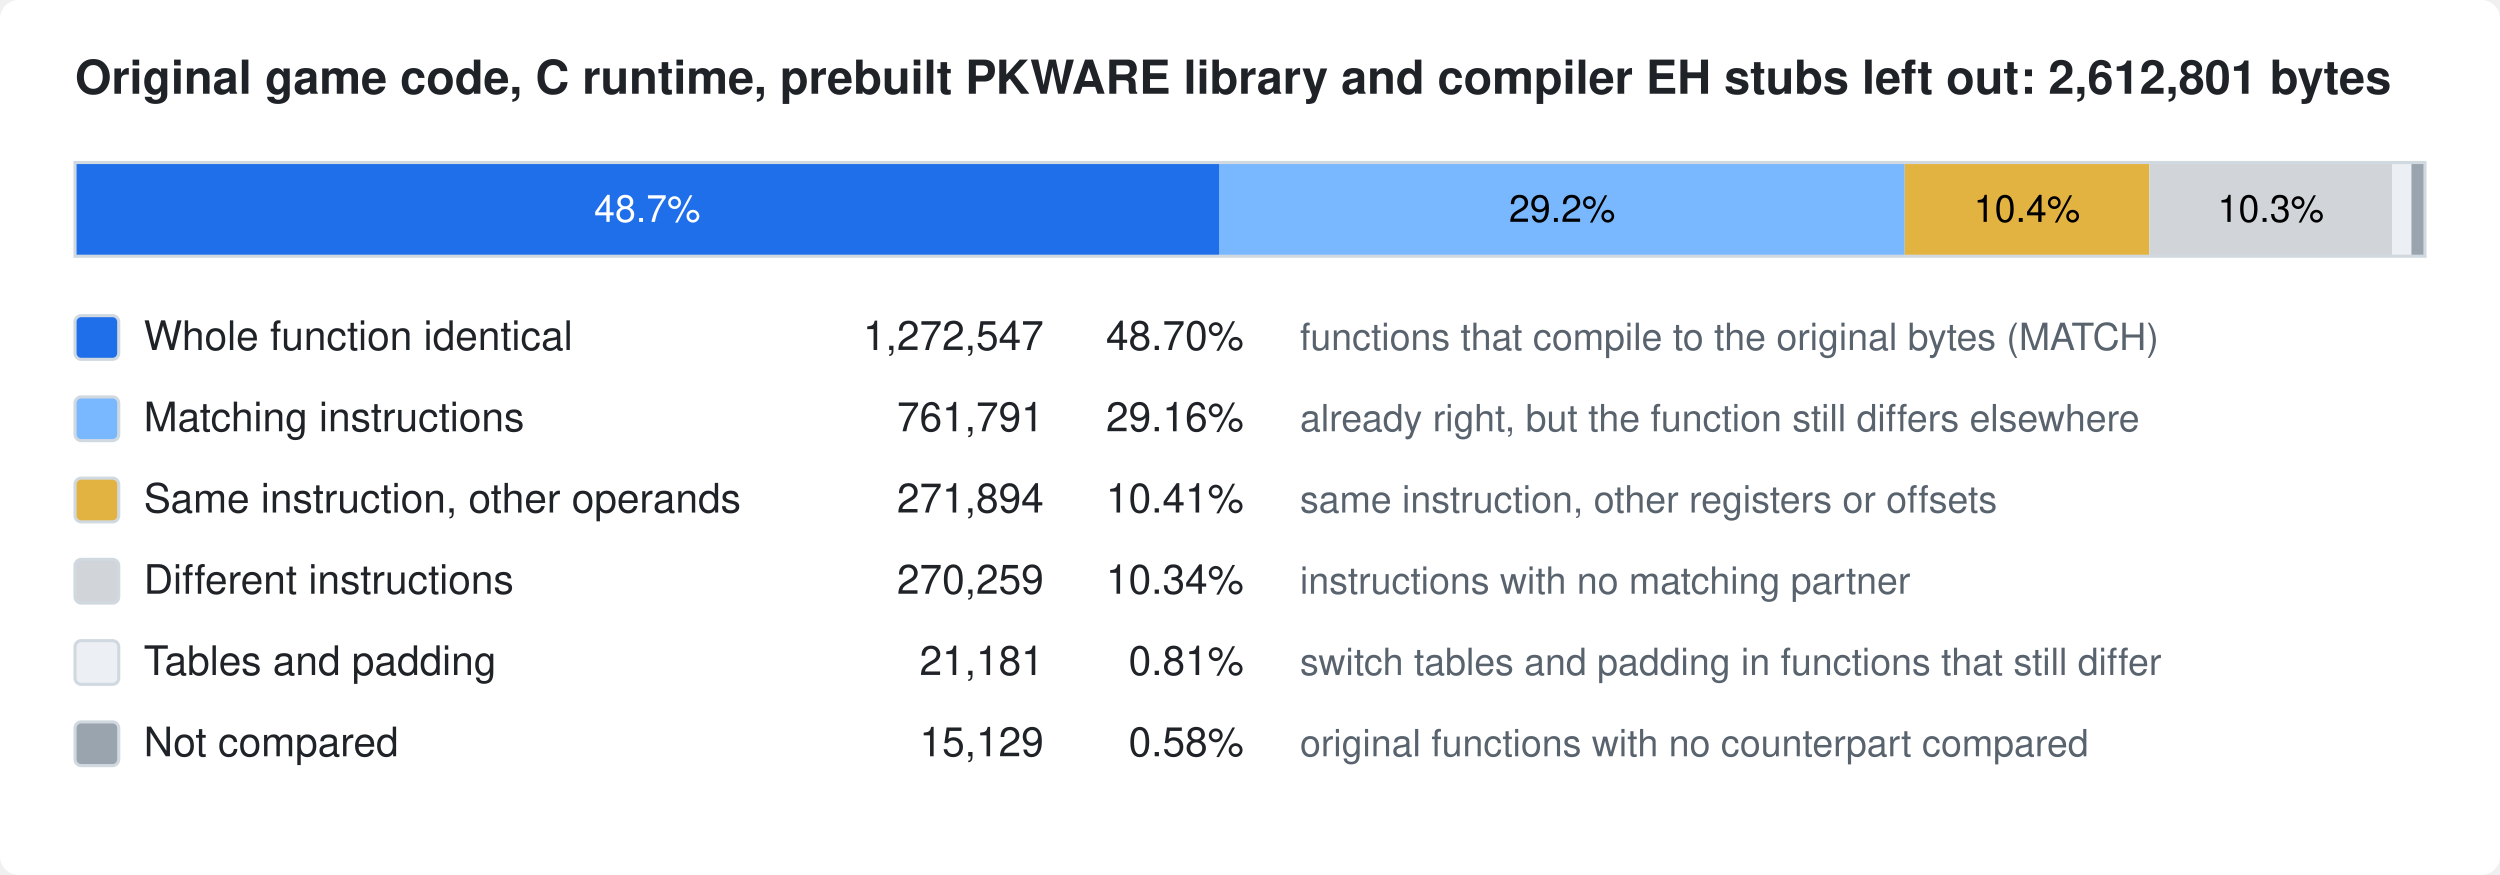
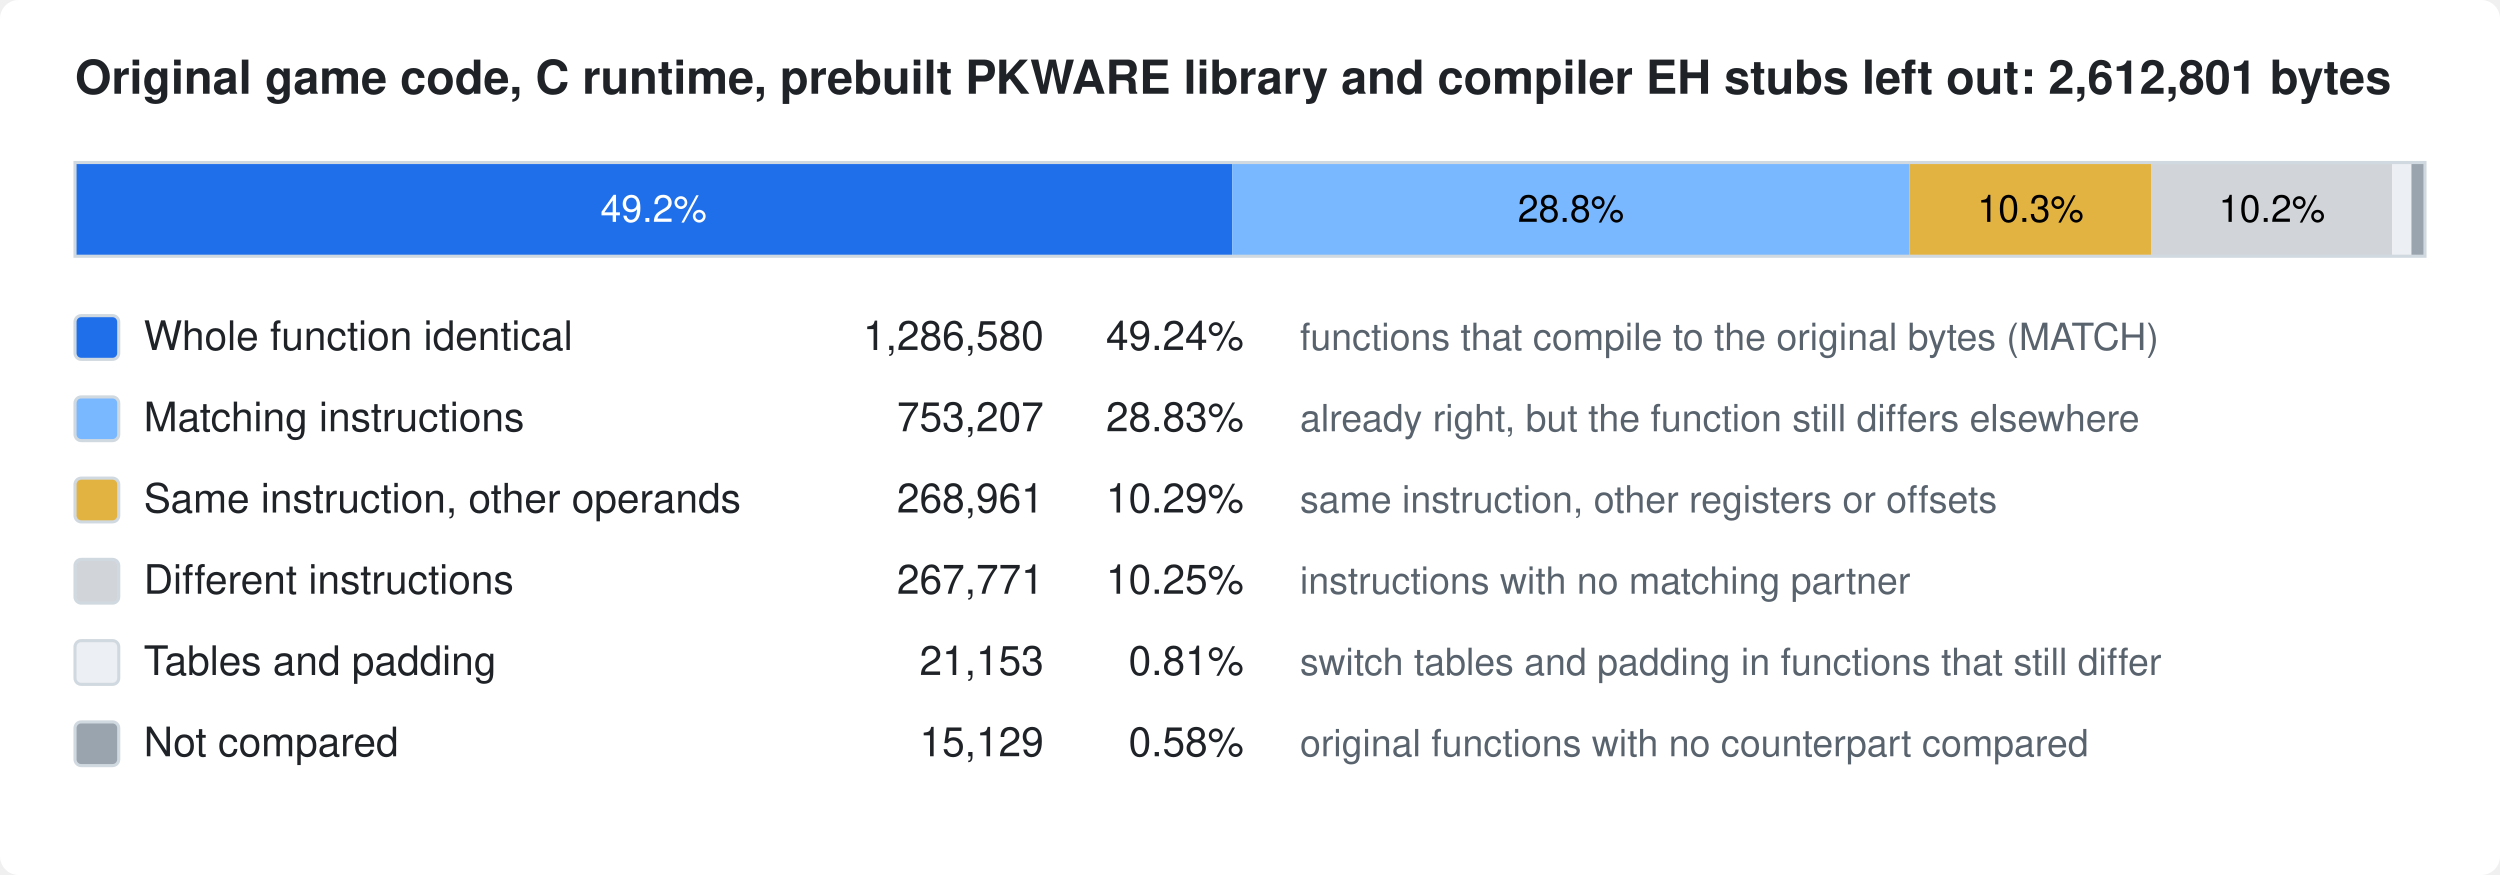
<svg xmlns="http://www.w3.org/2000/svg" width="800" height="280" viewBox="0 0 800 280" font-family="system-ui, -apple-system, Segoe UI, Helvetica, Arial, sans-serif">
  <rect width="800" height="280" rx="6" fill="#ffffff" />
  <text x="24" y="30" font-size="15" font-weight="600" fill="#1f2328">Original game code, C runtime, prebuilt PKWARE library and compiler EH stubs left out: 2,612,801 bytes</text>
-   <rect x="24.00" y="52" width="366.26" height="30" fill="#1f6feb" />
-   <text x="207.13" y="71" font-size="12" text-anchor="middle" fill="#ffffff">48.7%</text>
-   <rect x="390.26" y="52" width="219.25" height="30" fill="#79b8ff" />
-   <text x="499.88" y="71" font-size="12" text-anchor="middle" fill="#000000">29.2%</text>
-   <rect x="609.51" y="52" width="78.25" height="30" fill="#e3b341" />
-   <text x="648.64" y="71" font-size="12" text-anchor="middle" fill="#000000">10.4%</text>
-   <rect x="687.77" y="52" width="77.78" height="30" fill="#d1d5da" />
-   <text x="726.66" y="71" font-size="12" text-anchor="middle" fill="#000000">10.3%</text>
-   <rect x="765.55" y="52" width="6.10" height="30" fill="#eceff3" />
+   <rect x="24.00" y="52" width="370.30" height="30" fill="#1f6feb" />
+   <text x="209.15" y="71" font-size="12" text-anchor="middle" fill="#ffffff">49.2%</text>
+   <rect x="394.30" y="52" width="216.78" height="30" fill="#79b8ff" />
+   <text x="502.69" y="71" font-size="12" text-anchor="middle" fill="#000000">28.8%</text>
+   <rect x="611.08" y="52" width="77.41" height="30" fill="#e3b341" />
+   <text x="649.78" y="71" font-size="12" text-anchor="middle" fill="#000000">10.3%</text>
+   <rect x="688.49" y="52" width="77.07" height="30" fill="#d1d5da" />
+   <text x="727.02" y="71" font-size="12" text-anchor="middle" fill="#000000">10.2%</text>
+   <rect x="765.56" y="52" width="6.09" height="30" fill="#eceff3" />
  <rect x="771.65" y="52" width="4.35" height="30" fill="#9aa4ae" />
  <rect x="24" y="52" width="752" height="30" fill="none" stroke="#d1d9e0" />
  <rect x="24" y="101" width="14" height="14" rx="2" fill="#1f6feb" stroke="#d1d9e0" />
  <text x="46" y="112" font-size="13" fill="#1f2328">Whole function identical</text>
-   <text x="334" y="112" font-size="13" text-anchor="end" fill="#1f2328">1,272,547</text>
-   <text x="398" y="112" font-size="13" text-anchor="end" fill="#1f2328">48.70%</text>
+   <text x="334" y="112" font-size="13" text-anchor="end" fill="#1f2328">1,286,580</text>
+   <text x="398" y="112" font-size="13" text-anchor="end" fill="#1f2328">49.24%</text>
  <text x="416" y="112" font-size="12" fill="#59636e">functions that compile to the original bytes (MATCH)</text>
  <rect x="24" y="127" width="14" height="14" rx="2" fill="#79b8ff" stroke="#d1d9e0" />
  <text x="46" y="138" font-size="13" fill="#1f2328">Matching instructions</text>
-   <text x="334" y="138" font-size="13" text-anchor="end" fill="#1f2328">761,791</text>
-   <text x="398" y="138" font-size="13" text-anchor="end" fill="#1f2328">29.16%</text>
+   <text x="334" y="138" font-size="13" text-anchor="end" fill="#1f2328">753,207</text>
+   <text x="398" y="138" font-size="13" text-anchor="end" fill="#1f2328">28.83%</text>
  <text x="416" y="138" font-size="12" fill="#59636e">already right, but the function still differs elsewhere</text>
  <rect x="24" y="153" width="14" height="14" rx="2" fill="#e3b341" stroke="#d1d9e0" />
  <text x="46" y="164" font-size="13" fill="#1f2328">Same instruction, other operands</text>
-   <text x="334" y="164" font-size="13" text-anchor="end" fill="#1f2328">271,894</text>
-   <text x="398" y="164" font-size="13" text-anchor="end" fill="#1f2328">10.41%</text>
+   <text x="334" y="164" font-size="13" text-anchor="end" fill="#1f2328">268,961</text>
+   <text x="398" y="164" font-size="13" text-anchor="end" fill="#1f2328">10.29%</text>
  <text x="416" y="164" font-size="12" fill="#59636e">same instruction, other registers or offsets</text>
  <rect x="24" y="179" width="14" height="14" rx="2" fill="#d1d5da" stroke="#d1d9e0" />
  <text x="46" y="190" font-size="13" fill="#1f2328">Different instructions</text>
-   <text x="334" y="190" font-size="13" text-anchor="end" fill="#1f2328">270,259</text>
-   <text x="398" y="190" font-size="13" text-anchor="end" fill="#1f2328">10.34%</text>
+   <text x="334" y="190" font-size="13" text-anchor="end" fill="#1f2328">267,771</text>
+   <text x="398" y="190" font-size="13" text-anchor="end" fill="#1f2328">10.25%</text>
  <text x="416" y="190" font-size="12" fill="#59636e">instructions with no matching partner</text>
  <rect x="24" y="205" width="14" height="14" rx="2" fill="#eceff3" stroke="#d1d9e0" />
  <text x="46" y="216" font-size="13" fill="#1f2328">Tables and padding</text>
-   <text x="334" y="216" font-size="13" text-anchor="end" fill="#1f2328">21,181</text>
+   <text x="334" y="216" font-size="13" text-anchor="end" fill="#1f2328">21,153</text>
  <text x="398" y="216" font-size="13" text-anchor="end" fill="#1f2328">0.81%</text>
  <text x="416" y="216" font-size="12" fill="#59636e">switch tables and padding in functions that still differ</text>
  <rect x="24" y="231" width="14" height="14" rx="2" fill="#9aa4ae" stroke="#d1d9e0" />
  <text x="46" y="242" font-size="13" fill="#1f2328">Not compared</text>
  <text x="334" y="242" font-size="13" text-anchor="end" fill="#1f2328">15,129</text>
  <text x="398" y="242" font-size="13" text-anchor="end" fill="#1f2328">0.58%</text>
  <text x="416" y="242" font-size="12" fill="#59636e">original functions with no counterpart compared</text>
</svg>
